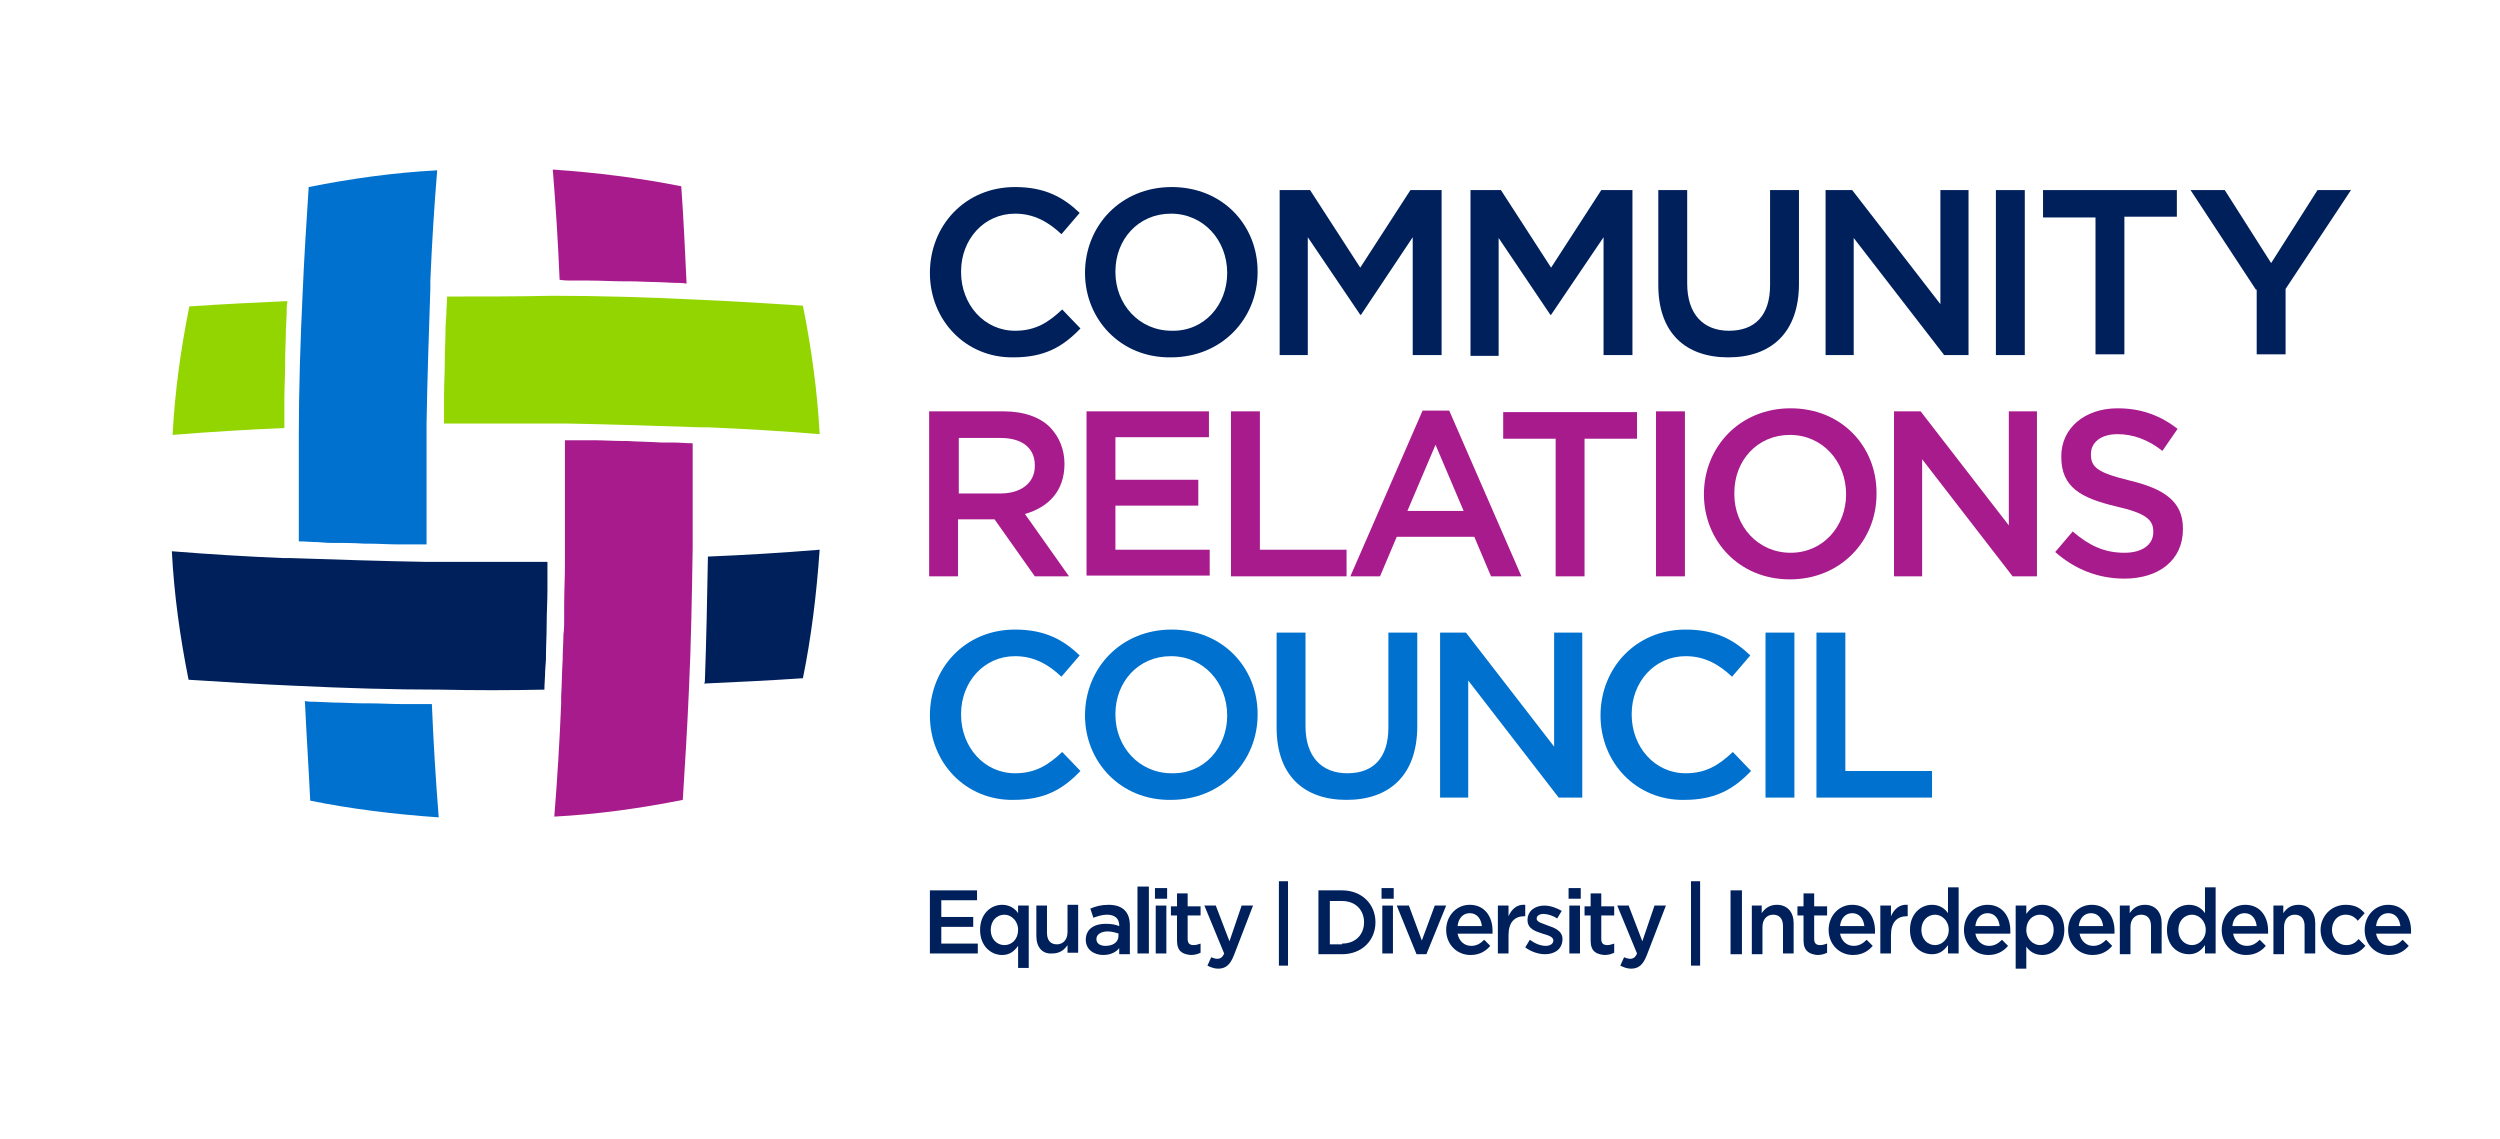
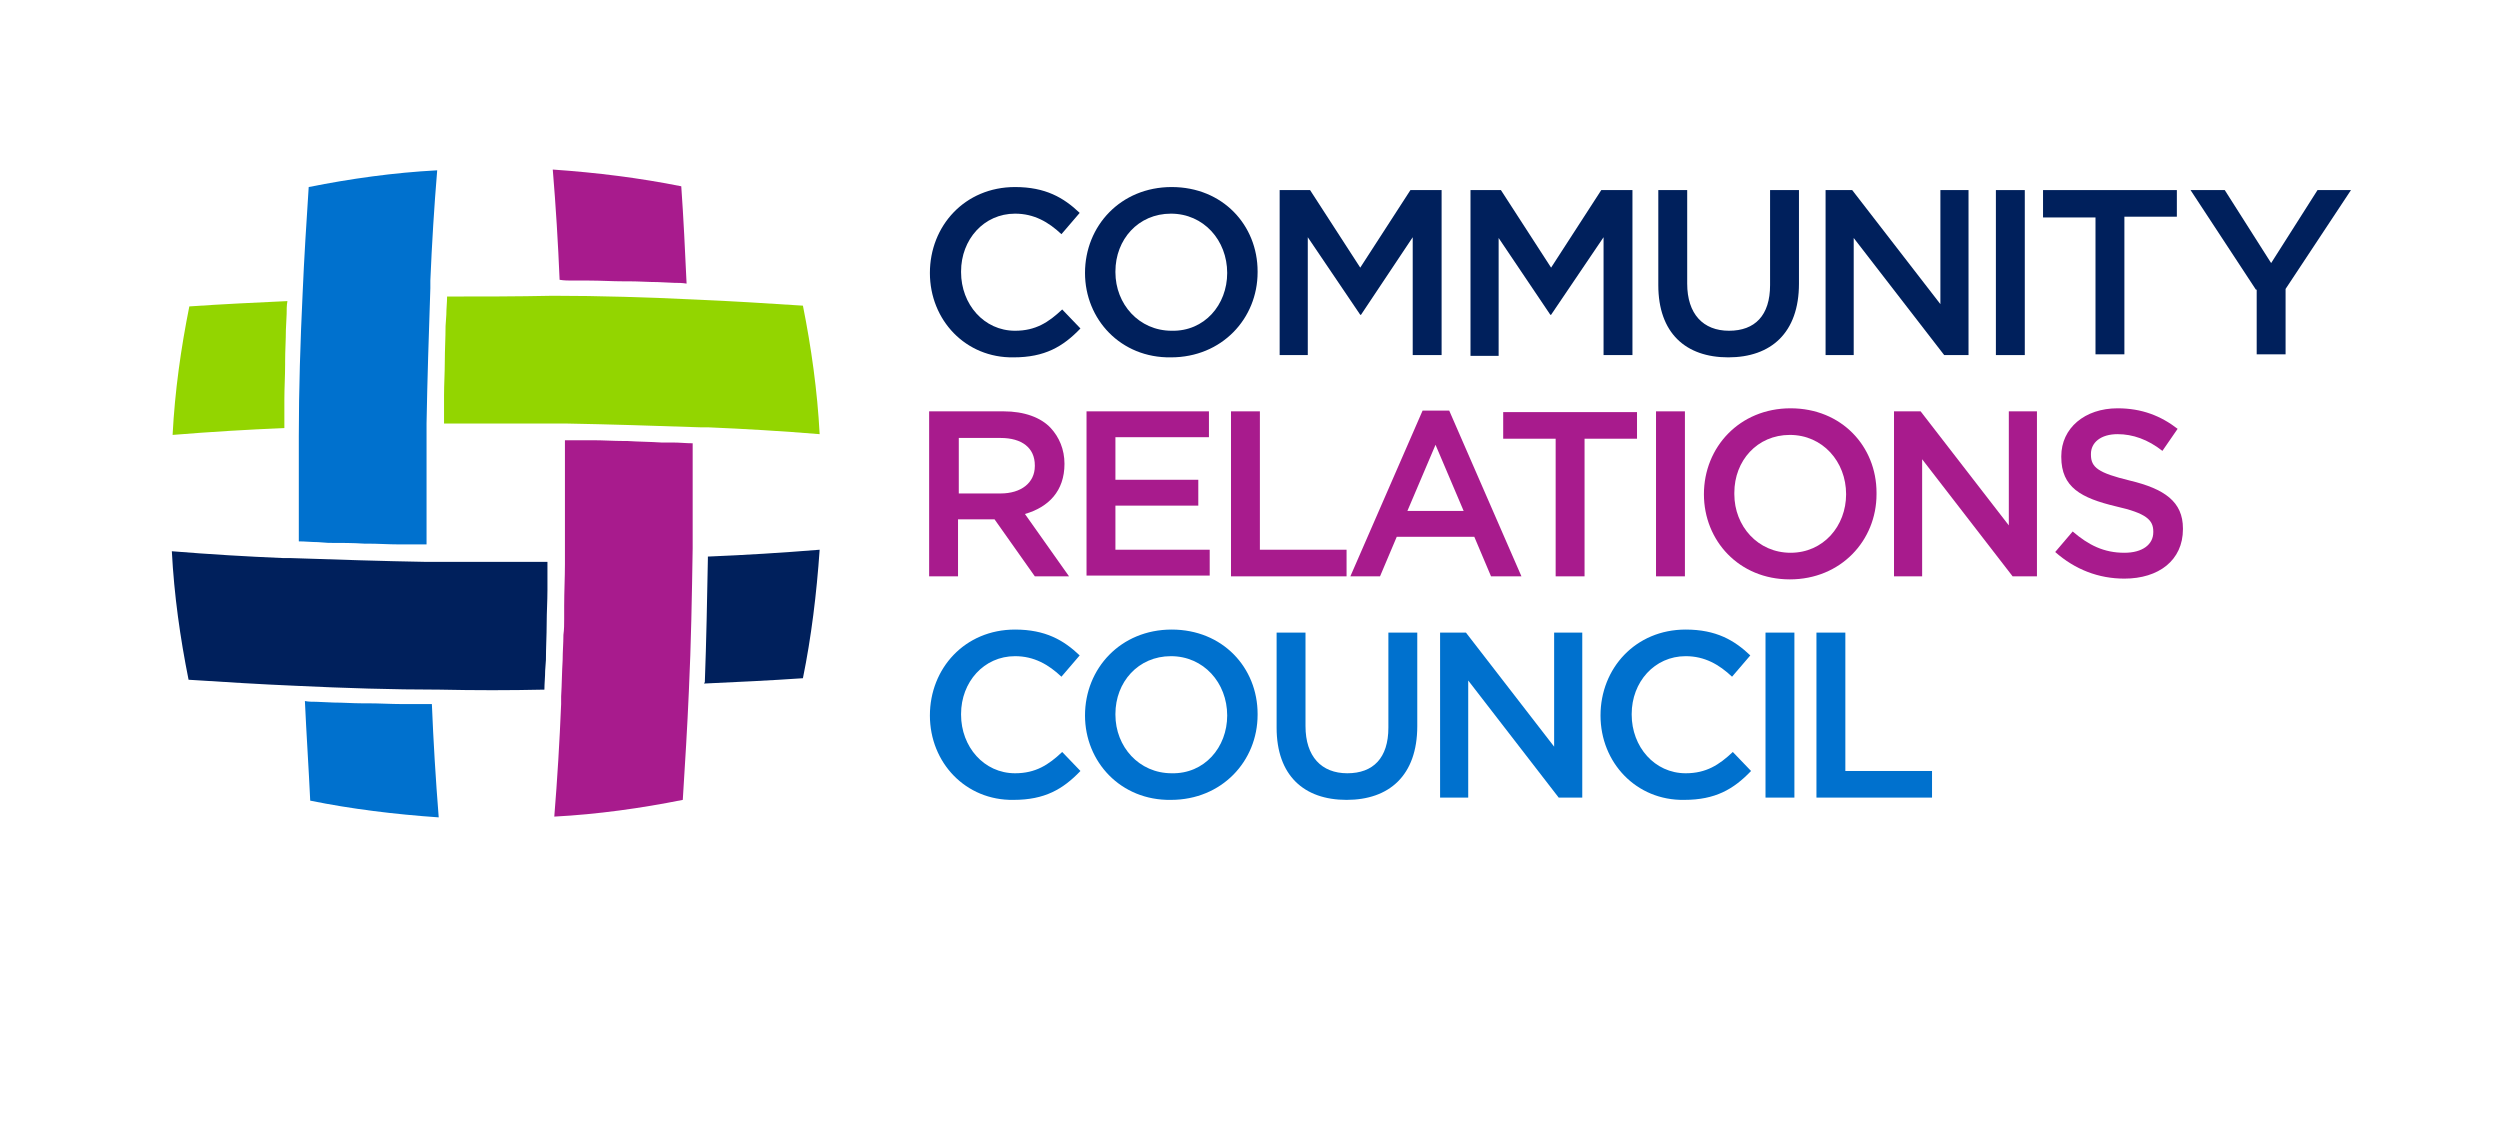
<svg xmlns="http://www.w3.org/2000/svg" version="1.1" id="Layer_1" x="0px" y="0px" viewBox="0 0 328.8 149.8" style="enable-background:new 0 0 328.8 149.8;" xml:space="preserve">
  <style type="text/css">
	.st0{fill:#0071CE;}
	.st1{fill:#A81B8D;}
	.st2{fill:#00205C;}
- 	.st3{fill:#0D2D6C;}
- 	.st4{fill:#93D500;}
+ 	.st3{fill:#93D500;}
+ 	.st4{display:none;}
+ 	.st5{display:inline;fill:#00205C;}
</style>
-   <g>
-     <g>
-       <path class="st0" d="M55.1,92.6l-2.2,0c-1.5,0-3-0.1-4.5-0.1l-0.8,0c-1.2,0-2.5-0.1-3.7-0.1l-2.3-0.1c-0.5,0-1,0-1.5-0.1    c0.2,4.4,0.5,8.8,0.7,13.1c5.4,1.1,11.1,1.8,16.9,2.2c-0.4-5-0.7-10-0.9-14.9C56.2,92.6,55.7,92.6,55.1,92.6z" />
-       <path class="st1" d="M75.3,36.9l2.2,0c1.5,0,3,0.1,4.5,0.1l0.8,0c1.2,0,2.5,0.1,3.7,0.1l2.2,0.1c0.5,0,1,0,1.6,0.1    c-0.2-4.3-0.4-8.6-0.7-12.8c-5.5-1.1-11.1-1.8-16.9-2.2c0.4,4.8,0.7,9.7,0.9,14.5C74.2,36.9,74.8,36.9,75.3,36.9z" />
-       <path class="st2" d="M92.6,89.9c4.3-0.2,8.7-0.4,13-0.7c1.1-5.4,1.8-11.1,2.2-16.9c-4.9,0.4-9.8,0.7-14.7,0.9l0,0.3    c-0.1,5.3-0.2,10.8-0.4,16.2L92.6,89.9z" />
-       <path class="st2" d="M71.9,82c0-1.5,0.1-2.9,0.1-4.4l0-1.5c0-0.7,0-1.5,0-2.2l-3.1,0c-1.3,0-2.5,0-3.8,0c-2.3,0-4.6,0-6.9,0v0    l-1.1,0v0l-1,0v0c-5.8-0.1-11.8-0.3-17.8-0.5l-1,0c-4.8-0.2-9.8-0.5-14.7-0.9c0.3,5.8,1.1,11.4,2.2,16.9c4.7,0.3,9.4,0.6,14.2,0.8    c6.3,0.3,12.6,0.5,18.8,0.5c4.6,0.1,9.3,0.1,13.8,0c0-0.8,0.1-1.7,0.1-2.5l0.1-1.4C71.8,85.1,71.9,83.6,71.9,82L71.9,82z" />
-       <polygon class="st3" points="57.2,73.6 57.2,73.6 57.2,73.6   " />
-       <path class="st1" d="M74.3,72.8L74.3,72.8L74.3,72.8l0,1h0c0,0.1,0,0.2,0,0.4c0,1.8-0.1,3.6-0.1,5.5c0,0.6,0,1.1,0,1.7    c0,0.7,0,1.4-0.1,2.1c0,0,0,0,0,0c0,0,0,0,0,0c0,1.1-0.1,2.2-0.1,3.3c-0.1,1.6-0.1,3.2-0.2,4.8l0,1h0c-0.2,4.9-0.5,9.9-0.9,14.8    c5.7-0.3,11.4-1.1,16.9-2.2c0.3-4.8,0.6-9.6,0.8-14.3c0.3-6.3,0.4-12.6,0.5-18.8c0-2.5,0-4.9,0-7.4c0-2.1,0-4.3,0-6.4    c-0.9,0-1.7-0.1-2.6-0.1L87,58.2c-1.5-0.1-3-0.1-4.5-0.2L82,58c-1.3,0-2.7-0.1-4-0.1l-1.5,0c-0.7,0-1.5,0-2.2,0l0,3.2    c0,1.3,0,2.5,0,3.7c0,2.2,0,4.6,0,6.9h0L74.3,72.8L74.3,72.8z" />
-       <path class="st4" d="M37.7,41.3c0-0.6,0-1.1,0.1-1.7c-4.3,0.2-8.6,0.4-12.9,0.7c-1.1,5.5-1.9,11.1-2.2,16.9    c4.9-0.4,9.8-0.7,14.7-0.9c0-0.9,0-1.8,0-2.8l0-1c0-1.5,0.1-3,0.1-4.6l0-0.4c0-1.4,0.1-2.8,0.1-4.1L37.7,41.3z" />
-       <path class="st0" d="M47.9,71.5l0.5,0c1.3,0,2.7,0.1,4,0.1l1.5,0c0.3,0,0.5,0,0.8,0c0.5,0,0.9,0,1.4,0c0-0.6,0-1.1,0-1.7l0-1.4    c0-1.3,0-2.6,0-3.8c0-2.3,0-4.6,0-6.9h0l0-1.1h0l0-1h0c0.1-5.8,0.3-11.8,0.5-17.8l0-1c0.2-4.8,0.5-9.7,0.9-14.5    c-5.7,0.3-11.4,1.1-16.9,2.2c-0.3,4.6-0.6,9.3-0.8,14c-0.3,6.3-0.5,12.7-0.5,18.8c0,2.5,0,4.9,0,7.4c0,2.1,0,4.3,0,6.4    c0.8,0,1.7,0.1,2.5,0.1l0,0l1.4,0.1C44.9,71.4,46.4,71.4,47.9,71.5z" />
-       <polygon class="st3" points="42,71.6 42,71.6 42,71.6   " />
-       <path class="st4" d="M58.5,47.6c0,1.5-0.1,2.9-0.1,4.4l0,1.6c0,0,0,0,0,0l0,0c0,0.7,0,1.4,0,2.1l3.1,0c1.3,0,2.5,0,3.8,0    c2.2,0,4.6,0,6.9,0v0l1.1,0l1,0v0c5.8,0.1,11.8,0.3,17.8,0.5h0l0,0l1,0v0c4.8,0.2,9.8,0.5,14.7,0.9c-0.3-5.7-1.1-11.4-2.2-16.9    c-4.6-0.3-9.4-0.6-14.1-0.8c-6.3-0.3-12.6-0.5-18.8-0.5C68,39,63.3,39,58.8,39c0,0.8-0.1,1.6-0.1,2.4l-0.1,1.5    C58.6,44.5,58.5,46,58.5,47.6L58.5,47.6z" />
-     </g>
-     <g>
-       <path class="st2" d="M122.3,35.9L122.3,35.9c0-6.2,4.6-11.3,11.2-11.3c4,0,6.4,1.4,8.5,3.4l-2.4,2.8c-1.7-1.6-3.6-2.7-6.1-2.7    c-4.1,0-7.1,3.4-7.1,7.6v0.1c0,4.2,3,7.7,7.1,7.7c2.7,0,4.4-1.1,6.2-2.8l2.4,2.5c-2.3,2.4-4.7,3.8-8.8,3.8    C127,47.1,122.3,42.1,122.3,35.9z" />
-       <path class="st2" d="M142.7,35.9L142.7,35.9c0-6.2,4.7-11.3,11.4-11.3c6.7,0,11.3,5,11.3,11.1v0.1c0,6.1-4.7,11.2-11.4,11.2    C147.4,47.1,142.7,42,142.7,35.9z M161.4,35.9L161.4,35.9c0-4.3-3.1-7.8-7.4-7.8c-4.3,0-7.3,3.4-7.3,7.6v0.1    c0,4.2,3.1,7.7,7.4,7.7C158.4,43.6,161.4,40.1,161.4,35.9z" />
-       <path class="st2" d="M168.2,25h4.1l6.6,10.2l6.6-10.2h4.1v21.7h-3.8V31.2l-6.8,10.2h-0.1L172,31.2v15.5h-3.7V25z" />
-       <path class="st2" d="M193.3,25h4.1l6.6,10.2l6.6-10.2h4.1v21.7h-3.8V31.2L204,41.4h-0.1l-6.8-10.1v15.5h-3.7V25z" />
-       <path class="st2" d="M218.1,37.5V25h3.8v12.3c0,4,2.1,6.2,5.5,6.2c3.4,0,5.4-2,5.4-6V25h3.8v12.3c0,6.5-3.7,9.7-9.3,9.7    C221.7,47,218.1,43.8,218.1,37.5z" />
-       <path class="st2" d="M240.1,25h3.5l11.6,15V25h3.7v21.7h-3.2l-11.9-15.4v15.4h-3.7V25z" />
-       <path class="st2" d="M262.5,25h3.8v21.7h-3.8V25z" />
-       <path class="st2" d="M275.6,28.6h-6.9V25h17.6v3.5h-6.9v18.1h-3.8V28.6z" />
-       <path class="st2" d="M296.7,38.1L288.1,25h4.5l6.1,9.6l6.1-9.6h4.4l-8.6,13v8.6h-3.8V38.1z" />
-     </g>
-     <g>
-       <path class="st1" d="M122.3,54.1h9.7c2.7,0,4.9,0.8,6.2,2.2c1.1,1.2,1.8,2.8,1.8,4.7V61c0,3.6-2.1,5.7-5.2,6.6l5.8,8.2h-4.5    l-5.3-7.5h-4.8v7.5h-3.8V54.1z M131.6,64.9c2.7,0,4.5-1.4,4.5-3.6v-0.1c0-2.3-1.7-3.6-4.5-3.6h-5.5v7.3H131.6z" />
-       <path class="st1" d="M142.9,54.1h16.1v3.4h-12.3v5.6h10.9v3.4h-10.9v5.8h12.4v3.4h-16.2V54.1z" />
-       <path class="st1" d="M161.9,54.1h3.8v18.2h11.4v3.5h-15.2V54.1z" />
-       <path class="st1" d="M187.1,54h3.5l9.5,21.8h-4l-2.2-5.2h-10.2l-2.2,5.2h-3.9L187.1,54z M192.5,67.2l-3.7-8.7l-3.7,8.7H192.5z" />
-       <path class="st1" d="M204.6,57.7h-6.9v-3.5h17.6v3.5h-6.9v18.1h-3.8V57.7z" />
-       <path class="st1" d="M217.8,54.1h3.8v21.7h-3.8V54.1z" />
-       <path class="st1" d="M224.1,65L224.1,65c0-6.2,4.7-11.3,11.4-11.3s11.3,5,11.3,11.1V65c0,6.1-4.7,11.2-11.4,11.2    S224.1,71.1,224.1,65z M242.8,65L242.8,65c0-4.3-3.1-7.8-7.4-7.8s-7.3,3.4-7.3,7.6V65c0,4.2,3.1,7.7,7.4,7.7    C239.8,72.7,242.8,69.2,242.8,65z" />
-       <path class="st1" d="M249.1,54.1h3.5l11.6,15v-15h3.7v21.7h-3.2l-11.9-15.4v15.4h-3.7V54.1z" />
-       <path class="st1" d="M270.3,72.6l2.3-2.7c2.1,1.8,4.1,2.8,6.8,2.8c2.4,0,3.8-1.1,3.8-2.7v-0.1c0-1.5-0.9-2.4-4.9-3.3    c-4.6-1.1-7.2-2.5-7.2-6.5v-0.1c0-3.7,3.1-6.3,7.4-6.3c3.2,0,5.7,1,7.9,2.7l-2,2.9c-1.9-1.5-3.9-2.2-5.9-2.2    c-2.2,0-3.5,1.1-3.5,2.6v0.1c0,1.7,1,2.4,5.1,3.4c4.6,1.1,7,2.8,7,6.3v0.1c0,4.1-3.2,6.5-7.7,6.5C276,76.1,272.9,74.9,270.3,72.6z    " />
-     </g>
-     <g>
-       <path class="st0" d="M122.3,94.1L122.3,94.1c0-6.2,4.6-11.3,11.2-11.3c4,0,6.4,1.4,8.5,3.4l-2.4,2.8c-1.7-1.6-3.6-2.7-6.1-2.7    c-4.1,0-7.1,3.4-7.1,7.6v0.1c0,4.2,3,7.7,7.1,7.7c2.7,0,4.4-1.1,6.2-2.8l2.4,2.5c-2.3,2.4-4.7,3.8-8.8,3.8    C127,105.3,122.3,100.3,122.3,94.1z" />
-       <path class="st0" d="M142.7,94.1L142.7,94.1c0-6.2,4.7-11.3,11.4-11.3c6.7,0,11.3,5,11.3,11.1v0.1c0,6.1-4.7,11.2-11.4,11.2    C147.4,105.3,142.7,100.2,142.7,94.1z M161.4,94.1L161.4,94.1c0-4.3-3.1-7.8-7.4-7.8c-4.3,0-7.3,3.4-7.3,7.6v0.1    c0,4.2,3.1,7.7,7.4,7.7C158.4,101.8,161.4,98.3,161.4,94.1z" />
-       <path class="st0" d="M167.9,95.7V83.2h3.8v12.3c0,4,2.1,6.2,5.5,6.2c3.4,0,5.4-2,5.4-6V83.2h3.8v12.3c0,6.5-3.7,9.7-9.3,9.7    C171.5,105.2,167.9,102,167.9,95.7z" />
-       <path class="st0" d="M189.3,83.2h3.5l11.6,15v-15h3.7v21.7H205l-11.9-15.4v15.4h-3.7V83.2z" />
-       <path class="st0" d="M210.5,94.1L210.5,94.1c0-6.2,4.6-11.3,11.2-11.3c4,0,6.4,1.4,8.5,3.4l-2.4,2.8c-1.7-1.6-3.6-2.7-6.1-2.7    c-4.1,0-7.1,3.4-7.1,7.6v0.1c0,4.2,3,7.7,7.1,7.7c2.7,0,4.4-1.1,6.2-2.8l2.4,2.5c-2.3,2.4-4.7,3.8-8.8,3.8    C215.2,105.3,210.5,100.3,210.5,94.1z" />
-       <path class="st0" d="M232.2,83.2h3.8v21.7h-3.8V83.2z" />
-       <path class="st0" d="M238.9,83.2h3.8v18.2h11.4v3.5h-15.2V83.2z" />
-     </g>
-     <g>
-       <g>
-         <path class="st2" d="M173.4,117.1h3.1c2.6,0,4.4,1.8,4.4,4.2v0c0,2.4-1.8,4.2-4.4,4.2h-3.1V117.1z M176.5,124.1     c1.8,0,2.9-1.2,2.9-2.8v0c0-1.6-1.1-2.8-2.9-2.8h-1.6v5.7H176.5z" />
-         <path class="st2" d="M181.7,116.8h1.6v1.4h-1.6V116.8z M181.8,119.1h1.4v6.3h-1.4V119.1z" />
-         <path class="st2" d="M183.7,119.1h1.6l1.7,4.6l1.7-4.6h1.5l-2.6,6.4h-1.3L183.7,119.1z" />
-         <path class="st2" d="M190.2,122.3L190.2,122.3c0-1.8,1.3-3.3,3.1-3.3c2,0,3,1.6,3,3.4c0,0.1,0,0.3,0,0.4h-4.6     c0.2,1,0.9,1.6,1.8,1.6c0.7,0,1.2-0.3,1.7-0.8l0.8,0.8c-0.6,0.7-1.4,1.2-2.6,1.2C191.6,125.6,190.2,124.2,190.2,122.3z      M194.9,121.8c-0.1-0.9-0.6-1.7-1.6-1.7c-0.9,0-1.5,0.7-1.6,1.7H194.9z" />
-         <path class="st2" d="M197,119.1h1.4v1.4c0.4-0.9,1.1-1.6,2.2-1.5v1.5h-0.1c-1.3,0-2.1,0.8-2.1,2.5v2.4H197V119.1z" />
-         <path class="st2" d="M200.6,124.6l0.6-1c0.7,0.5,1.4,0.8,2.1,0.8c0.6,0,1-0.3,1-0.7v0c0-0.5-0.7-0.7-1.4-0.9     c-0.9-0.3-2-0.6-2-1.8v0c0-1.2,1-1.9,2.2-1.9c0.8,0,1.6,0.3,2.3,0.7l-0.6,1c-0.6-0.4-1.3-0.6-1.8-0.6c-0.6,0-0.9,0.3-0.9,0.6v0     c0,0.5,0.7,0.6,1.4,0.9c0.9,0.3,2,0.7,2,1.8v0c0,1.3-1,2-2.3,2C202.4,125.5,201.4,125.2,200.6,124.6z" />
-         <path class="st2" d="M206.3,116.8h1.6v1.4h-1.6V116.8z M206.4,119.1h1.4v6.3h-1.4V119.1z" />
-         <path class="st2" d="M209.2,123.7v-3.3h-0.8v-1.2h0.8v-1.7h1.4v1.7h1.7v1.2h-1.7v3.1c0,0.6,0.3,0.8,0.8,0.8     c0.3,0,0.6-0.1,0.9-0.2v1.2c-0.4,0.2-0.8,0.3-1.3,0.3C209.9,125.5,209.2,125.1,209.2,123.7z" />
-         <path class="st2" d="M213.1,127l0.5-1.1c0.3,0.1,0.5,0.2,0.8,0.2c0.4,0,0.7-0.2,0.9-0.7l-2.6-6.3h1.5l1.8,4.7l1.6-4.7h1.5     l-2.5,6.5c-0.5,1.3-1.1,1.8-2.1,1.8C214,127.4,213.5,127.2,213.1,127z" />
-       </g>
-       <path class="st2" d="M222.4,115.9h1.2v11.1h-1.2V115.9z" />
-       <path class="st2" d="M168.2,115.9h1.2v11.1h-1.2V115.9z" />
-       <g>
-         <g>
-           <path class="st2" d="M227.6,117.1h1.5v8.4h-1.5V117.1z" />
-           <path class="st2" d="M230.3,119.1h1.4v1c0.4-0.6,1-1.1,2-1.1c1.4,0,2.2,1,2.2,2.4v4h-1.4v-3.6c0-1-0.5-1.5-1.3-1.5      c-0.8,0-1.4,0.6-1.4,1.6v3.6h-1.4V119.1z" />
-           <path class="st2" d="M237.2,123.7v-3.3h-0.8v-1.2h0.8v-1.7h1.4v1.7h1.7v1.2h-1.7v3.1c0,0.6,0.3,0.8,0.8,0.8      c0.3,0,0.6-0.1,0.9-0.2v1.2c-0.4,0.2-0.8,0.3-1.3,0.3C238,125.5,237.2,125.1,237.2,123.7z" />
-           <path class="st2" d="M240.5,122.3L240.5,122.3c0-1.8,1.3-3.3,3.1-3.3c2,0,3,1.6,3,3.4c0,0.1,0,0.3,0,0.4H242      c0.2,1,0.9,1.6,1.8,1.6c0.7,0,1.2-0.3,1.7-0.8l0.8,0.8c-0.6,0.7-1.4,1.2-2.6,1.2C241.9,125.6,240.5,124.2,240.5,122.3z       M245.2,121.8c-0.1-0.9-0.6-1.7-1.6-1.7c-0.9,0-1.5,0.7-1.6,1.7H245.2z" />
-           <path class="st2" d="M247.3,119.1h1.4v1.4c0.4-0.9,1.1-1.6,2.2-1.5v1.5h-0.1c-1.3,0-2.1,0.8-2.1,2.5v2.4h-1.4V119.1z" />
-         </g>
-         <path class="st2" d="M251.2,122.3L251.2,122.3c0-2.1,1.4-3.3,2.9-3.3c1,0,1.7,0.5,2.1,1.1v-3.4h1.4v8.7h-1.4v-1.1     c-0.5,0.7-1.1,1.2-2.1,1.2C252.6,125.5,251.2,124.4,251.2,122.3z M256.3,122.3L256.3,122.3c0-1.2-0.9-2-1.8-2c-1,0-1.8,0.8-1.8,2     v0c0,1.2,0.8,2,1.8,2C255.4,124.3,256.3,123.5,256.3,122.3z" />
-         <path class="st2" d="M258.3,122.3L258.3,122.3c0-1.8,1.3-3.3,3.1-3.3c2,0,3,1.6,3,3.4c0,0.1,0,0.3,0,0.4h-4.6     c0.2,1,0.9,1.6,1.8,1.6c0.7,0,1.2-0.3,1.7-0.8l0.8,0.8c-0.6,0.7-1.4,1.2-2.6,1.2C259.7,125.6,258.3,124.2,258.3,122.3z      M263,121.8c-0.1-0.9-0.6-1.7-1.6-1.7c-0.9,0-1.5,0.7-1.6,1.7H263z" />
-         <path class="st2" d="M265.1,119.1h1.4v1.1c0.5-0.7,1.1-1.2,2.1-1.2c1.5,0,2.9,1.2,2.9,3.3v0c0,2.1-1.4,3.3-2.9,3.3     c-1,0-1.7-0.5-2.1-1.1v2.9h-1.4V119.1z M270.1,122.3L270.1,122.3c0-1.2-0.8-2-1.8-2c-1,0-1.8,0.8-1.8,2v0c0,1.2,0.9,2,1.8,2     C269.3,124.3,270.1,123.5,270.1,122.3z" />
-         <path class="st2" d="M272,122.3L272,122.3c0-1.8,1.3-3.3,3.1-3.3c2,0,3,1.6,3,3.4c0,0.1,0,0.3,0,0.4h-4.6c0.2,1,0.9,1.6,1.8,1.6     c0.7,0,1.2-0.3,1.7-0.8l0.8,0.8c-0.6,0.7-1.4,1.2-2.6,1.2C273.4,125.6,272,124.2,272,122.3z M276.6,121.8     c-0.1-0.9-0.6-1.7-1.6-1.7c-0.9,0-1.5,0.7-1.6,1.7H276.6z" />
-         <path class="st2" d="M278.7,119.1h1.4v1c0.4-0.6,1-1.1,2-1.1c1.4,0,2.2,1,2.2,2.4v4h-1.4v-3.6c0-1-0.5-1.5-1.3-1.5     c-0.8,0-1.4,0.6-1.4,1.6v3.6h-1.4V119.1z" />
-         <path class="st2" d="M285,122.3L285,122.3c0-2.1,1.4-3.3,2.9-3.3c1,0,1.7,0.5,2.1,1.1v-3.4h1.4v8.7h-1.4v-1.1     c-0.5,0.7-1.1,1.2-2.1,1.2C286.4,125.5,285,124.4,285,122.3z M290.1,122.3L290.1,122.3c0-1.2-0.9-2-1.8-2c-1,0-1.8,0.8-1.8,2v0     c0,1.2,0.8,2,1.8,2C289.2,124.3,290.1,123.5,290.1,122.3z" />
-         <path class="st2" d="M292.2,122.3L292.2,122.3c0-1.8,1.3-3.3,3.1-3.3c2,0,3,1.6,3,3.4c0,0.1,0,0.3,0,0.4h-4.6     c0.2,1,0.9,1.6,1.8,1.6c0.7,0,1.2-0.3,1.7-0.8l0.8,0.8c-0.6,0.7-1.4,1.2-2.6,1.2C293.6,125.6,292.2,124.2,292.2,122.3z      M296.8,121.8c-0.1-0.9-0.6-1.7-1.6-1.7c-0.9,0-1.5,0.7-1.6,1.7H296.8z" />
-         <path class="st2" d="M298.9,119.1h1.4v1c0.4-0.6,1-1.1,2-1.1c1.4,0,2.2,1,2.2,2.4v4h-1.4v-3.6c0-1-0.5-1.5-1.3-1.5     c-0.8,0-1.4,0.6-1.4,1.6v3.6h-1.4V119.1z" />
-         <path class="st2" d="M305.2,122.3L305.2,122.3c0-1.8,1.4-3.3,3.3-3.3c1.2,0,1.9,0.4,2.5,1.1l-0.9,1c-0.4-0.5-0.9-0.8-1.6-0.8     c-1.1,0-1.8,0.9-1.8,2v0c0,1.1,0.8,2,1.9,2c0.7,0,1.2-0.3,1.6-0.8l0.9,0.9c-0.6,0.7-1.3,1.2-2.6,1.2     C306.6,125.6,305.2,124.1,305.2,122.3z" />
-         <path class="st2" d="M311,122.3L311,122.3c0-1.8,1.3-3.3,3.1-3.3c2,0,3,1.6,3,3.4c0,0.1,0,0.3,0,0.4h-4.6c0.2,1,0.9,1.6,1.8,1.6     c0.7,0,1.2-0.3,1.7-0.8l0.8,0.8c-0.6,0.7-1.4,1.2-2.6,1.2C312.4,125.6,311,124.2,311,122.3z M315.7,121.8     c-0.1-0.9-0.6-1.7-1.6-1.7c-0.9,0-1.5,0.7-1.6,1.7H315.7z" />
-       </g>
-       <g>
-         <path class="st2" d="M122.3,117.1h6.2v1.3h-4.7v2.2h4.2v1.3h-4.2v2.2h4.8v1.3h-6.3V117.1z" />
-         <path class="st2" d="M133.9,124.4c-0.5,0.7-1.1,1.2-2.1,1.2c-1.5,0-2.9-1.2-2.9-3.3v0c0-2.1,1.4-3.3,2.9-3.3c1,0,1.7,0.5,2.1,1.1     v-1h1.4v8.2h-1.4V124.4z M133.9,122.3L133.9,122.3c0-1.2-0.9-2-1.8-2c-1,0-1.8,0.8-1.8,2v0c0,1.2,0.8,2,1.8,2     C133.1,124.3,133.9,123.5,133.9,122.3z" />
-         <path class="st2" d="M136.3,123.1v-4h1.4v3.6c0,1,0.5,1.5,1.3,1.5c0.8,0,1.4-0.6,1.4-1.6v-3.6h1.4v6.3h-1.4v-1     c-0.4,0.6-1,1.1-2,1.1C137.1,125.5,136.3,124.6,136.3,123.1z" />
-         <path class="st2" d="M151.9,116.8h1.6v1.4h-1.6V116.8z M152,119.1h1.4v6.3H152V119.1z" />
-         <path class="st2" d="M154.8,123.7v-3.3H154v-1.2h0.8v-1.7h1.4v1.7h1.7v1.2h-1.7v3.1c0,0.6,0.3,0.8,0.8,0.8c0.3,0,0.6-0.1,0.9-0.2     v1.2c-0.4,0.2-0.8,0.3-1.3,0.3C155.5,125.5,154.8,125.1,154.8,123.7z" />
-         <path class="st2" d="M158.8,127l0.5-1.1c0.3,0.1,0.5,0.2,0.8,0.2c0.4,0,0.7-0.2,0.9-0.7l-2.6-6.3h1.5l1.8,4.7l1.6-4.7h1.5     l-2.5,6.5c-0.5,1.3-1.1,1.8-2.1,1.8C159.7,127.4,159.2,127.2,158.8,127z" />
-         <g>
-           <path class="st2" d="M147.2,125.5v-0.8c-0.4,0.5-1.1,0.9-2.1,0.9c-1.2,0-2.3-0.7-2.3-2v0c0-1.4,1.1-2.1,2.6-2.1      c0.8,0,1.3,0.1,1.8,0.3v-0.1c0-0.9-0.6-1.4-1.6-1.4c-0.7,0-1.2,0.2-1.8,0.4l-0.4-1.2c0.7-0.3,1.4-0.5,2.4-0.5      c1.9,0,2.8,1,2.8,2.7v3.8H147.2z M147.2,122.8c-0.4-0.1-0.9-0.3-1.5-0.3c-0.9,0-1.5,0.4-1.5,1v0c0,0.6,0.5,0.9,1.2,0.9      c1,0,1.7-0.5,1.7-1.3V122.8z" />
-           <path class="st2" d="M149.6,116.6h1.5v8.8h-1.5V116.6z" />
-         </g>
-       </g>
-     </g>
+   <path class="st0" d="M55.1,92.6h-2.2c-1.5,0-3-0.1-4.5-0.1h-0.8c-1.2,0-2.5-0.1-3.7-0.1l-2.3-0.1c-0.5,0-1,0-1.5-0.1  c0.2,4.4,0.5,8.8,0.7,13.1c5.4,1.1,11.1,1.8,16.9,2.2c-0.4-5-0.7-10-0.9-14.9C56.2,92.6,55.7,92.6,55.1,92.6z" />
+   <path class="st1" d="M75.3,36.9h2.2c1.5,0,3,0.1,4.5,0.1h0.8c1.2,0,2.5,0.1,3.7,0.1l2.2,0.1c0.5,0,1,0,1.6,0.1  c-0.2-4.3-0.4-8.6-0.7-12.8c-5.5-1.1-11.1-1.8-16.9-2.2c0.4,4.8,0.7,9.7,0.9,14.5C74.2,36.9,74.8,36.9,75.3,36.9z" />
+   <path class="st2" d="M92.6,89.9c4.3-0.2,8.7-0.4,13-0.7c1.1-5.4,1.8-11.1,2.2-16.9c-4.9,0.4-9.8,0.7-14.7,0.9v0.3  c-0.1,5.3-0.2,10.8-0.4,16.2L92.6,89.9z" />
+   <path class="st2" d="M71.9,82c0-1.5,0.1-2.9,0.1-4.4v-1.5c0-0.7,0-1.5,0-2.2h-3.1c-1.3,0-2.5,0-3.8,0c-2.3,0-4.6,0-6.9,0h-1.1h-1  c-5.8-0.1-11.8-0.3-17.8-0.5h-1c-4.8-0.2-9.8-0.5-14.7-0.9c0.3,5.8,1.1,11.4,2.2,16.9c4.7,0.3,9.4,0.6,14.2,0.8  c6.3,0.3,12.6,0.5,18.8,0.5c4.6,0.1,9.3,0.1,13.8,0c0-0.8,0.1-1.7,0.1-2.5l0.1-1.4C71.8,85.1,71.9,83.6,71.9,82z" />
+   <path class="st1" d="M74.3,72.8v1v0.4c0,1.8-0.1,3.6-0.1,5.5v1.7c0,0.7,0,1.4-0.1,2.1c0,1.1-0.1,2.2-0.1,3.3  c-0.1,1.6-0.1,3.2-0.2,4.8v1c-0.2,4.9-0.5,9.9-0.9,14.8c5.7-0.3,11.4-1.1,16.9-2.2c0.3-4.8,0.6-9.6,0.8-14.3  c0.3-6.3,0.4-12.6,0.5-18.8c0-2.5,0-4.9,0-7.4c0-2.1,0-4.3,0-6.4c-0.9,0-1.7-0.1-2.6-0.1H87c-1.5-0.1-3-0.1-4.5-0.2H82  c-1.3,0-2.7-0.1-4-0.1h-1.5c-0.7,0-1.5,0-2.2,0v3.2v3.7v6.9L74.3,72.8z" />
+   <path class="st3" d="M37.7,41.3c0-0.6,0-1.1,0.1-1.7c-4.3,0.2-8.6,0.4-12.9,0.7c-1.1,5.5-1.9,11.1-2.2,16.9  c4.9-0.4,9.8-0.7,14.7-0.9c0-0.9,0-1.8,0-2.8v-1c0-1.5,0.1-3,0.1-4.6v-0.4c0-1.4,0.1-2.8,0.1-4.1L37.7,41.3z" />
+   <path class="st0" d="M47.9,71.5h0.5c1.3,0,2.7,0.1,4,0.1h1.5h0.8h1.4c0-0.6,0-1.1,0-1.7v-1.4c0-1.3,0-2.6,0-3.8c0-2.3,0-4.6,0-6.9  v-1.1v-1c0.1-5.8,0.3-11.8,0.5-17.8v-1c0.2-4.8,0.5-9.7,0.9-14.5c-5.7,0.3-11.4,1.1-16.9,2.2c-0.3,4.6-0.6,9.3-0.8,14  c-0.3,6.3-0.5,12.7-0.5,18.8v7.4v6.4c0.8,0,1.7,0.1,2.5,0.1l1.4,0.1C44.9,71.4,46.4,71.4,47.9,71.5z" />
+   <path class="st3" d="M58.5,47.6c0,1.5-0.1,2.9-0.1,4.4v1.6v2.1h3.1h3.8h6.9h1.1h1c5.8,0.1,11.8,0.3,17.8,0.5h1  c4.8,0.2,9.8,0.5,14.7,0.9c-0.3-5.7-1.1-11.4-2.2-16.9c-4.6-0.3-9.4-0.6-14.1-0.8c-6.3-0.3-12.6-0.5-18.8-0.5C68,39,63.3,39,58.8,39  c0,0.8-0.1,1.6-0.1,2.4l-0.1,1.5C58.6,44.5,58.5,46,58.5,47.6L58.5,47.6z" />
+   <path class="st2" d="M122.3,35.9c0-6.2,4.6-11.3,11.2-11.3c4,0,6.4,1.4,8.5,3.4l-2.4,2.8c-1.7-1.6-3.6-2.7-6.1-2.7  c-4.1,0-7.1,3.4-7.1,7.6v0.1c0,4.2,3,7.7,7.1,7.7c2.7,0,4.4-1.1,6.2-2.8l2.4,2.5c-2.3,2.4-4.7,3.8-8.8,3.8  C127,47.1,122.3,42.1,122.3,35.9L122.3,35.9z" />
+   <path class="st2" d="M142.7,35.9c0-6.2,4.7-11.3,11.4-11.3s11.3,5,11.3,11.1v0.1c0,6.1-4.7,11.2-11.4,11.2  C147.4,47.1,142.7,42,142.7,35.9z M161.4,35.9c0-4.3-3.1-7.8-7.4-7.8s-7.3,3.4-7.3,7.6v0.1c0,4.2,3.1,7.7,7.4,7.7  C158.4,43.6,161.4,40.1,161.4,35.9z" />
+   <path class="st2" d="M168.2,25h4.1l6.6,10.2l6.6-10.2h4.1v21.7h-3.8V31.2L179,41.4h-0.1L172,31.2v15.5h-3.7V25H168.2z" />
+   <path class="st2" d="M193.3,25h4.1l6.6,10.2l6.6-10.2h4.1v21.7h-3.8V31.2L204,41.4h-0.1l-6.8-10.1v15.5h-3.7V25L193.3,25z" />
+   <path class="st2" d="M218.1,37.5V25h3.8v12.3c0,4,2.1,6.2,5.5,6.2s5.4-2,5.4-6V25h3.8v12.3c0,6.5-3.7,9.7-9.3,9.7  S218.1,43.8,218.1,37.5z" />
+   <path class="st2" d="M240.1,25h3.5l11.6,15V25h3.7v21.7h-3.2l-11.9-15.4v15.4h-3.7L240.1,25z" />
+   <path class="st2" d="M262.5,25h3.8v21.7h-3.8V25z" />
+   <path class="st2" d="M275.6,28.6h-6.9V25h17.6v3.5h-6.9v18.1h-3.8L275.6,28.6z" />
+   <path class="st2" d="M296.7,38.1L288.1,25h4.5l6.1,9.6l6.1-9.6h4.4l-8.6,13v8.6h-3.8v-8.5H296.7z" />
+   <path class="st1" d="M122.3,54.1h9.7c2.7,0,4.9,0.8,6.2,2.2c1.1,1.2,1.8,2.8,1.8,4.7c0,3.6-2.1,5.7-5.2,6.6l5.8,8.2h-4.5l-5.3-7.5  H126v7.5h-3.8V54.1L122.3,54.1z M131.6,64.9c2.7,0,4.5-1.4,4.5-3.6v-0.1c0-2.3-1.7-3.6-4.5-3.6h-5.5v7.3L131.6,64.9z" />
+   <path class="st1" d="M142.9,54.1H159v3.4h-12.3v5.6h10.9v3.4h-10.9v5.8h12.4v3.4h-16.2V54.1z" />
+   <path class="st1" d="M161.9,54.1h3.8v18.2h11.4v3.5h-15.2V54.1z" />
+   <path class="st1" d="M187.1,54h3.5l9.5,21.8h-4l-2.2-5.2h-10.2l-2.2,5.2h-3.9L187.1,54z M192.5,67.2l-3.7-8.7l-3.7,8.7H192.5z" />
+   <path class="st1" d="M204.6,57.7h-6.9v-3.5h17.6v3.5h-6.9v18.1h-3.8L204.6,57.7z" />
+   <path class="st1" d="M217.8,54.1h3.8v21.7h-3.8V54.1z" />
+   <path class="st1" d="M224.1,65c0-6.2,4.7-11.3,11.4-11.3s11.3,5,11.3,11.1V65c0,6.1-4.7,11.2-11.4,11.2S224.1,71.1,224.1,65z   M242.8,65c0-4.3-3.1-7.8-7.4-7.8s-7.3,3.4-7.3,7.6V65c0,4.2,3.1,7.7,7.4,7.7S242.8,69.2,242.8,65z" />
+   <path class="st1" d="M249.1,54.1h3.5l11.6,15v-15h3.7v21.7h-3.2l-11.9-15.4v15.4h-3.7L249.1,54.1z" />
+   <path class="st1" d="M270.3,72.6l2.3-2.7c2.1,1.8,4.1,2.8,6.8,2.8c2.4,0,3.8-1.1,3.8-2.7v-0.1c0-1.5-0.9-2.4-4.9-3.3  c-4.6-1.1-7.2-2.5-7.2-6.5V60c0-3.7,3.1-6.3,7.4-6.3c3.2,0,5.7,1,7.9,2.7l-2,2.9c-1.9-1.5-3.9-2.2-5.9-2.2c-2.2,0-3.5,1.1-3.5,2.6  v0.1c0,1.7,1,2.4,5.1,3.4c4.6,1.1,7,2.8,7,6.3v0.1c0,4.1-3.2,6.5-7.7,6.5C276,76.1,272.9,74.9,270.3,72.6L270.3,72.6z" />
+   <path class="st0" d="M122.3,94.1c0-6.2,4.6-11.3,11.2-11.3c4,0,6.4,1.4,8.5,3.4l-2.4,2.8c-1.7-1.6-3.6-2.7-6.1-2.7  c-4.1,0-7.1,3.4-7.1,7.6V94c0,4.2,3,7.7,7.1,7.7c2.7,0,4.4-1.1,6.2-2.8l2.4,2.5c-2.3,2.4-4.7,3.8-8.8,3.8  C127,105.3,122.3,100.3,122.3,94.1L122.3,94.1z" />
+   <path class="st0" d="M142.7,94.1c0-6.2,4.7-11.3,11.4-11.3s11.3,5,11.3,11.1V94c0,6.1-4.7,11.2-11.4,11.2  C147.4,105.3,142.7,100.2,142.7,94.1z M161.4,94.1c0-4.3-3.1-7.8-7.4-7.8s-7.3,3.4-7.3,7.6V94c0,4.2,3.1,7.7,7.4,7.7  C158.4,101.8,161.4,98.3,161.4,94.1z" />
+   <path class="st0" d="M167.9,95.7V83.2h3.8v12.3c0,4,2.1,6.2,5.5,6.2s5.4-2,5.4-6V83.2h3.8v12.3c0,6.5-3.7,9.7-9.3,9.7  S167.9,102,167.9,95.7z" />
+   <path class="st0" d="M189.3,83.2h3.5l11.6,15v-15h3.7v21.7H205l-11.9-15.4v15.4h-3.7V83.2H189.3z" />
+   <path class="st0" d="M210.5,94.1c0-6.2,4.6-11.3,11.2-11.3c4,0,6.4,1.4,8.5,3.4l-2.4,2.8c-1.7-1.6-3.6-2.7-6.1-2.7  c-4.1,0-7.1,3.4-7.1,7.6V94c0,4.2,3,7.7,7.1,7.7c2.7,0,4.4-1.1,6.2-2.8l2.4,2.5c-2.3,2.4-4.7,3.8-8.8,3.8  C215.2,105.3,210.5,100.3,210.5,94.1L210.5,94.1z" />
+   <path class="st0" d="M232.2,83.2h3.8v21.7h-3.8V83.2z" />
+   <path class="st0" d="M238.9,83.2h3.8v18.2h11.4v3.5h-15.2V83.2z" />
+   <g class="st4">
+     <path class="st5" d="M173.4,117.1h3.1c2.6,0,4.4,1.8,4.4,4.2c0,2.4-1.8,4.2-4.4,4.2h-3.1V117.1z M176.5,124.1   c1.8,0,2.9-1.2,2.9-2.8c0-1.6-1.1-2.8-2.9-2.8h-1.6v5.7L176.5,124.1L176.5,124.1z" />
+     <path class="st5" d="M181.7,116.8h1.6v1.4h-1.6V116.8z M181.8,119.1h1.4v6.3h-1.4V119.1z" />
+     <path class="st5" d="M183.7,119.1h1.6l1.7,4.6l1.7-4.6h1.5l-2.6,6.4h-1.3L183.7,119.1z" />
+     <path class="st5" d="M190.2,122.3c0-1.8,1.3-3.3,3.1-3.3c2,0,3,1.6,3,3.4v0.4h-4.6c0.2,1,0.9,1.6,1.8,1.6c0.7,0,1.2-0.3,1.7-0.8   l0.8,0.8c-0.6,0.7-1.4,1.2-2.6,1.2C191.6,125.6,190.2,124.2,190.2,122.3z M194.9,121.8c-0.1-0.9-0.6-1.7-1.6-1.7   c-0.9,0-1.5,0.7-1.6,1.7H194.9z" />
+     <path class="st5" d="M197,119.1h1.4v1.4c0.4-0.9,1.1-1.6,2.2-1.5v1.5h-0.1c-1.3,0-2.1,0.8-2.1,2.5v2.4H197L197,119.1z" />
+     <path class="st5" d="M200.6,124.6l0.6-1c0.7,0.5,1.4,0.8,2.1,0.8c0.6,0,1-0.3,1-0.7c0-0.5-0.7-0.7-1.4-0.9c-0.9-0.3-2-0.6-2-1.8   c0-1.2,1-1.9,2.2-1.9c0.8,0,1.6,0.3,2.3,0.7l-0.6,1c-0.6-0.4-1.3-0.6-1.8-0.6c-0.6,0-0.9,0.3-0.9,0.6c0,0.5,0.7,0.6,1.4,0.9   c0.9,0.3,2,0.7,2,1.8c0,1.3-1,2-2.3,2C202.4,125.5,201.4,125.2,200.6,124.6z" />
+     <path class="st5" d="M206.3,116.8h1.6v1.4h-1.6V116.8z M206.4,119.1h1.4v6.3h-1.4V119.1z" />
+     <path class="st5" d="M209.2,123.7v-3.3h-0.8v-1.2h0.8v-1.7h1.4v1.7h1.7v1.2h-1.7v3.1c0,0.6,0.3,0.8,0.8,0.8c0.3,0,0.6-0.1,0.9-0.2   v1.2c-0.4,0.2-0.8,0.3-1.3,0.3C209.9,125.5,209.2,125.1,209.2,123.7L209.2,123.7z" />
+     <path class="st5" d="M213.1,127l0.5-1.1c0.3,0.1,0.5,0.2,0.8,0.2c0.4,0,0.7-0.2,0.9-0.7l-2.6-6.3h1.5l1.8,4.7l1.6-4.7h1.5l-2.5,6.5   c-0.5,1.3-1.1,1.8-2.1,1.8C214,127.4,213.5,127.2,213.1,127z" />
+     <path class="st5" d="M222.4,115.9h1.2V127h-1.2V115.9z" />
+     <path class="st5" d="M168.2,115.9h1.2V127h-1.2V115.9z" />
+     <path class="st5" d="M227.6,117.1h1.5v8.4h-1.5V117.1z" />
+     <path class="st5" d="M230.3,119.1h1.4v1c0.4-0.6,1-1.1,2-1.1c1.4,0,2.2,1,2.2,2.4v4h-1.4v-3.6c0-1-0.5-1.5-1.3-1.5   s-1.4,0.6-1.4,1.6v3.6h-1.4v-6.4H230.3z" />
+     <path class="st5" d="M237.2,123.7v-3.3h-0.8v-1.2h0.8v-1.7h1.4v1.7h1.7v1.2h-1.7v3.1c0,0.6,0.3,0.8,0.8,0.8c0.3,0,0.6-0.1,0.9-0.2   v1.2c-0.4,0.2-0.8,0.3-1.3,0.3C238,125.5,237.2,125.1,237.2,123.7L237.2,123.7z" />
+     <path class="st5" d="M240.5,122.3c0-1.8,1.3-3.3,3.1-3.3c2,0,3,1.6,3,3.4v0.4H242c0.2,1,0.9,1.6,1.8,1.6c0.7,0,1.2-0.3,1.7-0.8   l0.8,0.8c-0.6,0.7-1.4,1.2-2.6,1.2C241.9,125.6,240.5,124.2,240.5,122.3z M245.2,121.8c-0.1-0.9-0.6-1.7-1.6-1.7   c-0.9,0-1.5,0.7-1.6,1.7H245.2z" />
+     <path class="st5" d="M247.3,119.1h1.4v1.4c0.4-0.9,1.1-1.6,2.2-1.5v1.5h-0.1c-1.3,0-2.1,0.8-2.1,2.5v2.4h-1.4L247.3,119.1z" />
+     <path class="st5" d="M251.2,122.3c0-2.1,1.4-3.3,2.9-3.3c1,0,1.7,0.5,2.1,1.1v-3.4h1.4v8.7h-1.4v-1.1c-0.5,0.7-1.1,1.2-2.1,1.2   C252.6,125.5,251.2,124.4,251.2,122.3L251.2,122.3z M256.3,122.3c0-1.2-0.9-2-1.8-2c-1,0-1.8,0.8-1.8,2s0.8,2,1.8,2   C255.4,124.3,256.3,123.5,256.3,122.3z" />
+     <path class="st5" d="M258.3,122.3c0-1.8,1.3-3.3,3.1-3.3c2,0,3,1.6,3,3.4v0.4h-4.6c0.2,1,0.9,1.6,1.8,1.6c0.7,0,1.2-0.3,1.7-0.8   l0.8,0.8c-0.6,0.7-1.4,1.2-2.6,1.2C259.7,125.6,258.3,124.2,258.3,122.3L258.3,122.3z M263,121.8c-0.1-0.9-0.6-1.7-1.6-1.7   c-0.9,0-1.5,0.7-1.6,1.7H263z" />
+     <path class="st5" d="M265.1,119.1h1.4v1.1c0.5-0.7,1.1-1.2,2.1-1.2c1.5,0,2.9,1.2,2.9,3.3c0,2.1-1.4,3.3-2.9,3.3   c-1,0-1.7-0.5-2.1-1.1v2.9h-1.4V119.1z M270.1,122.3c0-1.2-0.8-2-1.8-2s-1.8,0.8-1.8,2s0.9,2,1.8,2   C269.3,124.3,270.1,123.5,270.1,122.3z" />
+     <path class="st5" d="M272,122.3c0-1.8,1.3-3.3,3.1-3.3c2,0,3,1.6,3,3.4v0.4h-4.6c0.2,1,0.9,1.6,1.8,1.6c0.7,0,1.2-0.3,1.7-0.8   l0.8,0.8c-0.6,0.7-1.4,1.2-2.6,1.2C273.4,125.6,272,124.2,272,122.3L272,122.3z M276.6,121.8c-0.1-0.9-0.6-1.7-1.6-1.7   c-0.9,0-1.5,0.7-1.6,1.7H276.6z" />
+     <path class="st5" d="M278.7,119.1h1.4v1c0.4-0.6,1-1.1,2-1.1c1.4,0,2.2,1,2.2,2.4v4h-1.4v-3.6c0-1-0.5-1.5-1.3-1.5   s-1.4,0.6-1.4,1.6v3.6h-1.4v-6.4H278.7z" />
+     <path class="st5" d="M285,122.3c0-2.1,1.4-3.3,2.9-3.3c1,0,1.7,0.5,2.1,1.1v-3.4h1.4v8.7H290v-1.1c-0.5,0.7-1.1,1.2-2.1,1.2   C286.4,125.5,285,124.4,285,122.3z M290.1,122.3c0-1.2-0.9-2-1.8-2c-1,0-1.8,0.8-1.8,2s0.8,2,1.8,2   C289.2,124.3,290.1,123.5,290.1,122.3z" />
+     <path class="st5" d="M292.2,122.3c0-1.8,1.3-3.3,3.1-3.3c2,0,3,1.6,3,3.4v0.4h-4.6c0.2,1,0.9,1.6,1.8,1.6c0.7,0,1.2-0.3,1.7-0.8   l0.8,0.8c-0.6,0.7-1.4,1.2-2.6,1.2C293.6,125.6,292.2,124.2,292.2,122.3L292.2,122.3z M296.8,121.8c-0.1-0.9-0.6-1.7-1.6-1.7   c-0.9,0-1.5,0.7-1.6,1.7H296.8z" />
+     <path class="st5" d="M298.9,119.1h1.4v1c0.4-0.6,1-1.1,2-1.1c1.4,0,2.2,1,2.2,2.4v4h-1.4v-3.6c0-1-0.5-1.5-1.3-1.5   s-1.4,0.6-1.4,1.6v3.6H299v-6.4H298.9z" />
+     <path class="st5" d="M305.2,122.3c0-1.8,1.4-3.3,3.3-3.3c1.2,0,1.9,0.4,2.5,1.1l-0.9,1c-0.4-0.5-0.9-0.8-1.6-0.8   c-1.1,0-1.8,0.9-1.8,2s0.8,2,1.9,2c0.7,0,1.2-0.3,1.6-0.8l0.9,0.9c-0.6,0.7-1.3,1.2-2.6,1.2C306.6,125.6,305.2,124.1,305.2,122.3   L305.2,122.3z" />
+     <path class="st5" d="M311,122.3c0-1.8,1.3-3.3,3.1-3.3c2,0,3,1.6,3,3.4v0.4h-4.6c0.2,1,0.9,1.6,1.8,1.6c0.7,0,1.2-0.3,1.7-0.8   l0.8,0.8c-0.6,0.7-1.4,1.2-2.6,1.2C312.4,125.6,311,124.2,311,122.3L311,122.3z M315.7,121.8c-0.1-0.9-0.6-1.7-1.6-1.7   c-0.9,0-1.5,0.7-1.6,1.7H315.7z" />
+     <path class="st5" d="M122.3,117.1h6.2v1.3h-4.7v2.2h4.2v1.3h-4.2v2.2h4.8v1.3h-6.3V117.1z" />
+     <path class="st5" d="M133.9,124.4c-0.5,0.7-1.1,1.2-2.1,1.2c-1.5,0-2.9-1.2-2.9-3.3c0-2.1,1.4-3.3,2.9-3.3c1,0,1.7,0.5,2.1,1.1v-1   h1.4v8.2h-1.4V124.4z M133.9,122.3c0-1.2-0.9-2-1.8-2c-1,0-1.8,0.8-1.8,2s0.8,2,1.8,2S133.9,123.5,133.9,122.3z" />
+     <path class="st5" d="M136.3,123.1v-4h1.4v3.6c0,1,0.5,1.5,1.3,1.5s1.4-0.6,1.4-1.6V119h1.4v6.3h-1.4v-1c-0.4,0.6-1,1.1-2,1.1   C137.1,125.5,136.3,124.6,136.3,123.1L136.3,123.1z" />
+     <path class="st5" d="M151.9,116.8h1.6v1.4h-1.6V116.8z M152,119.1h1.4v6.3H152V119.1z" />
+     <path class="st5" d="M154.8,123.7v-3.3H154v-1.2h0.8v-1.7h1.4v1.7h1.7v1.2h-1.7v3.1c0,0.6,0.3,0.8,0.8,0.8c0.3,0,0.6-0.1,0.9-0.2   v1.2c-0.4,0.2-0.8,0.3-1.3,0.3C155.5,125.5,154.8,125.1,154.8,123.7L154.8,123.7z" />
+     <path class="st5" d="M158.8,127l0.5-1.1c0.3,0.1,0.5,0.2,0.8,0.2c0.4,0,0.7-0.2,0.9-0.7l-2.6-6.3h1.5l1.8,4.7l1.6-4.7h1.5l-2.5,6.5   c-0.5,1.3-1.1,1.8-2.1,1.8C159.7,127.4,159.2,127.2,158.8,127z" />
+     <path class="st5" d="M147.2,125.5v-0.8c-0.4,0.5-1.1,0.9-2.1,0.9c-1.2,0-2.3-0.7-2.3-2c0-1.4,1.1-2.1,2.6-2.1   c0.8,0,1.3,0.1,1.8,0.3v-0.1c0-0.9-0.6-1.4-1.6-1.4c-0.7,0-1.2,0.2-1.8,0.4l-0.4-1.2c0.7-0.3,1.4-0.5,2.4-0.5c1.9,0,2.8,1,2.8,2.7   v3.8L147.2,125.5z M147.2,122.8c-0.4-0.1-0.9-0.3-1.5-0.3c-0.9,0-1.5,0.4-1.5,1s0.5,0.9,1.2,0.9c1,0,1.7-0.5,1.7-1.3v-0.3   L147.2,122.8z" />
+     <path class="st5" d="M149.6,116.6h1.5v8.8h-1.5V116.6z" />
  </g>
</svg>
